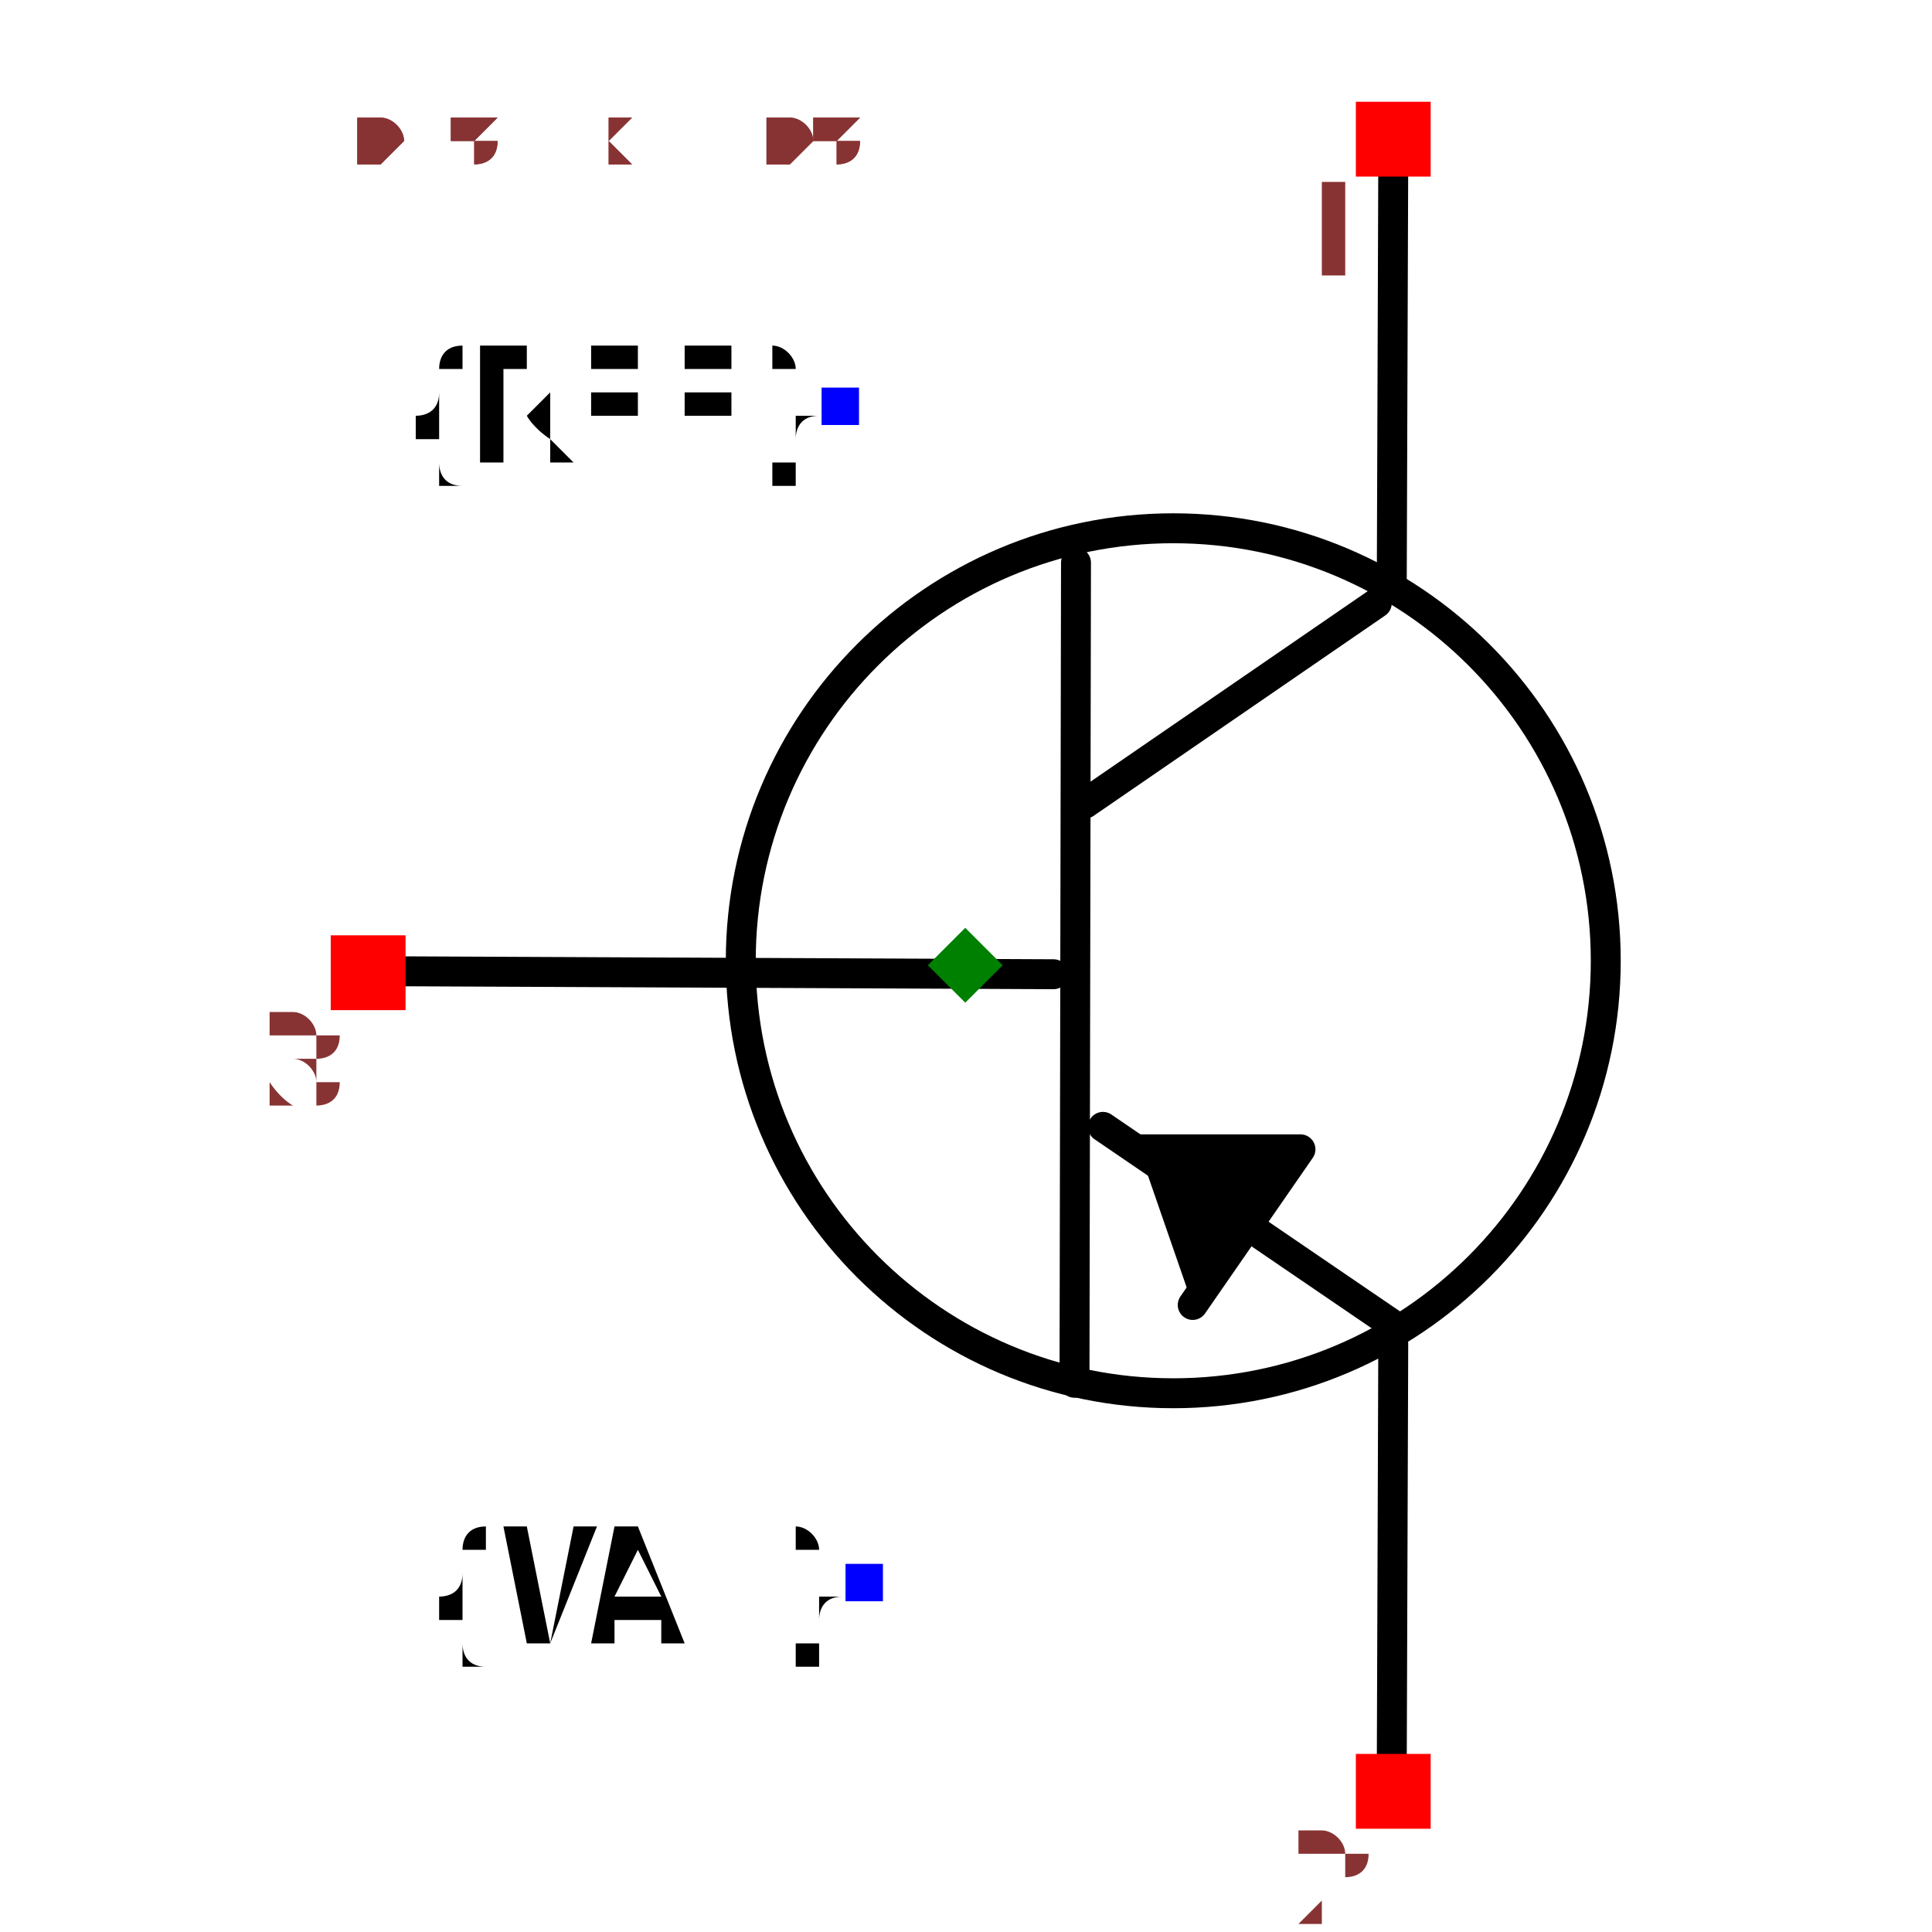
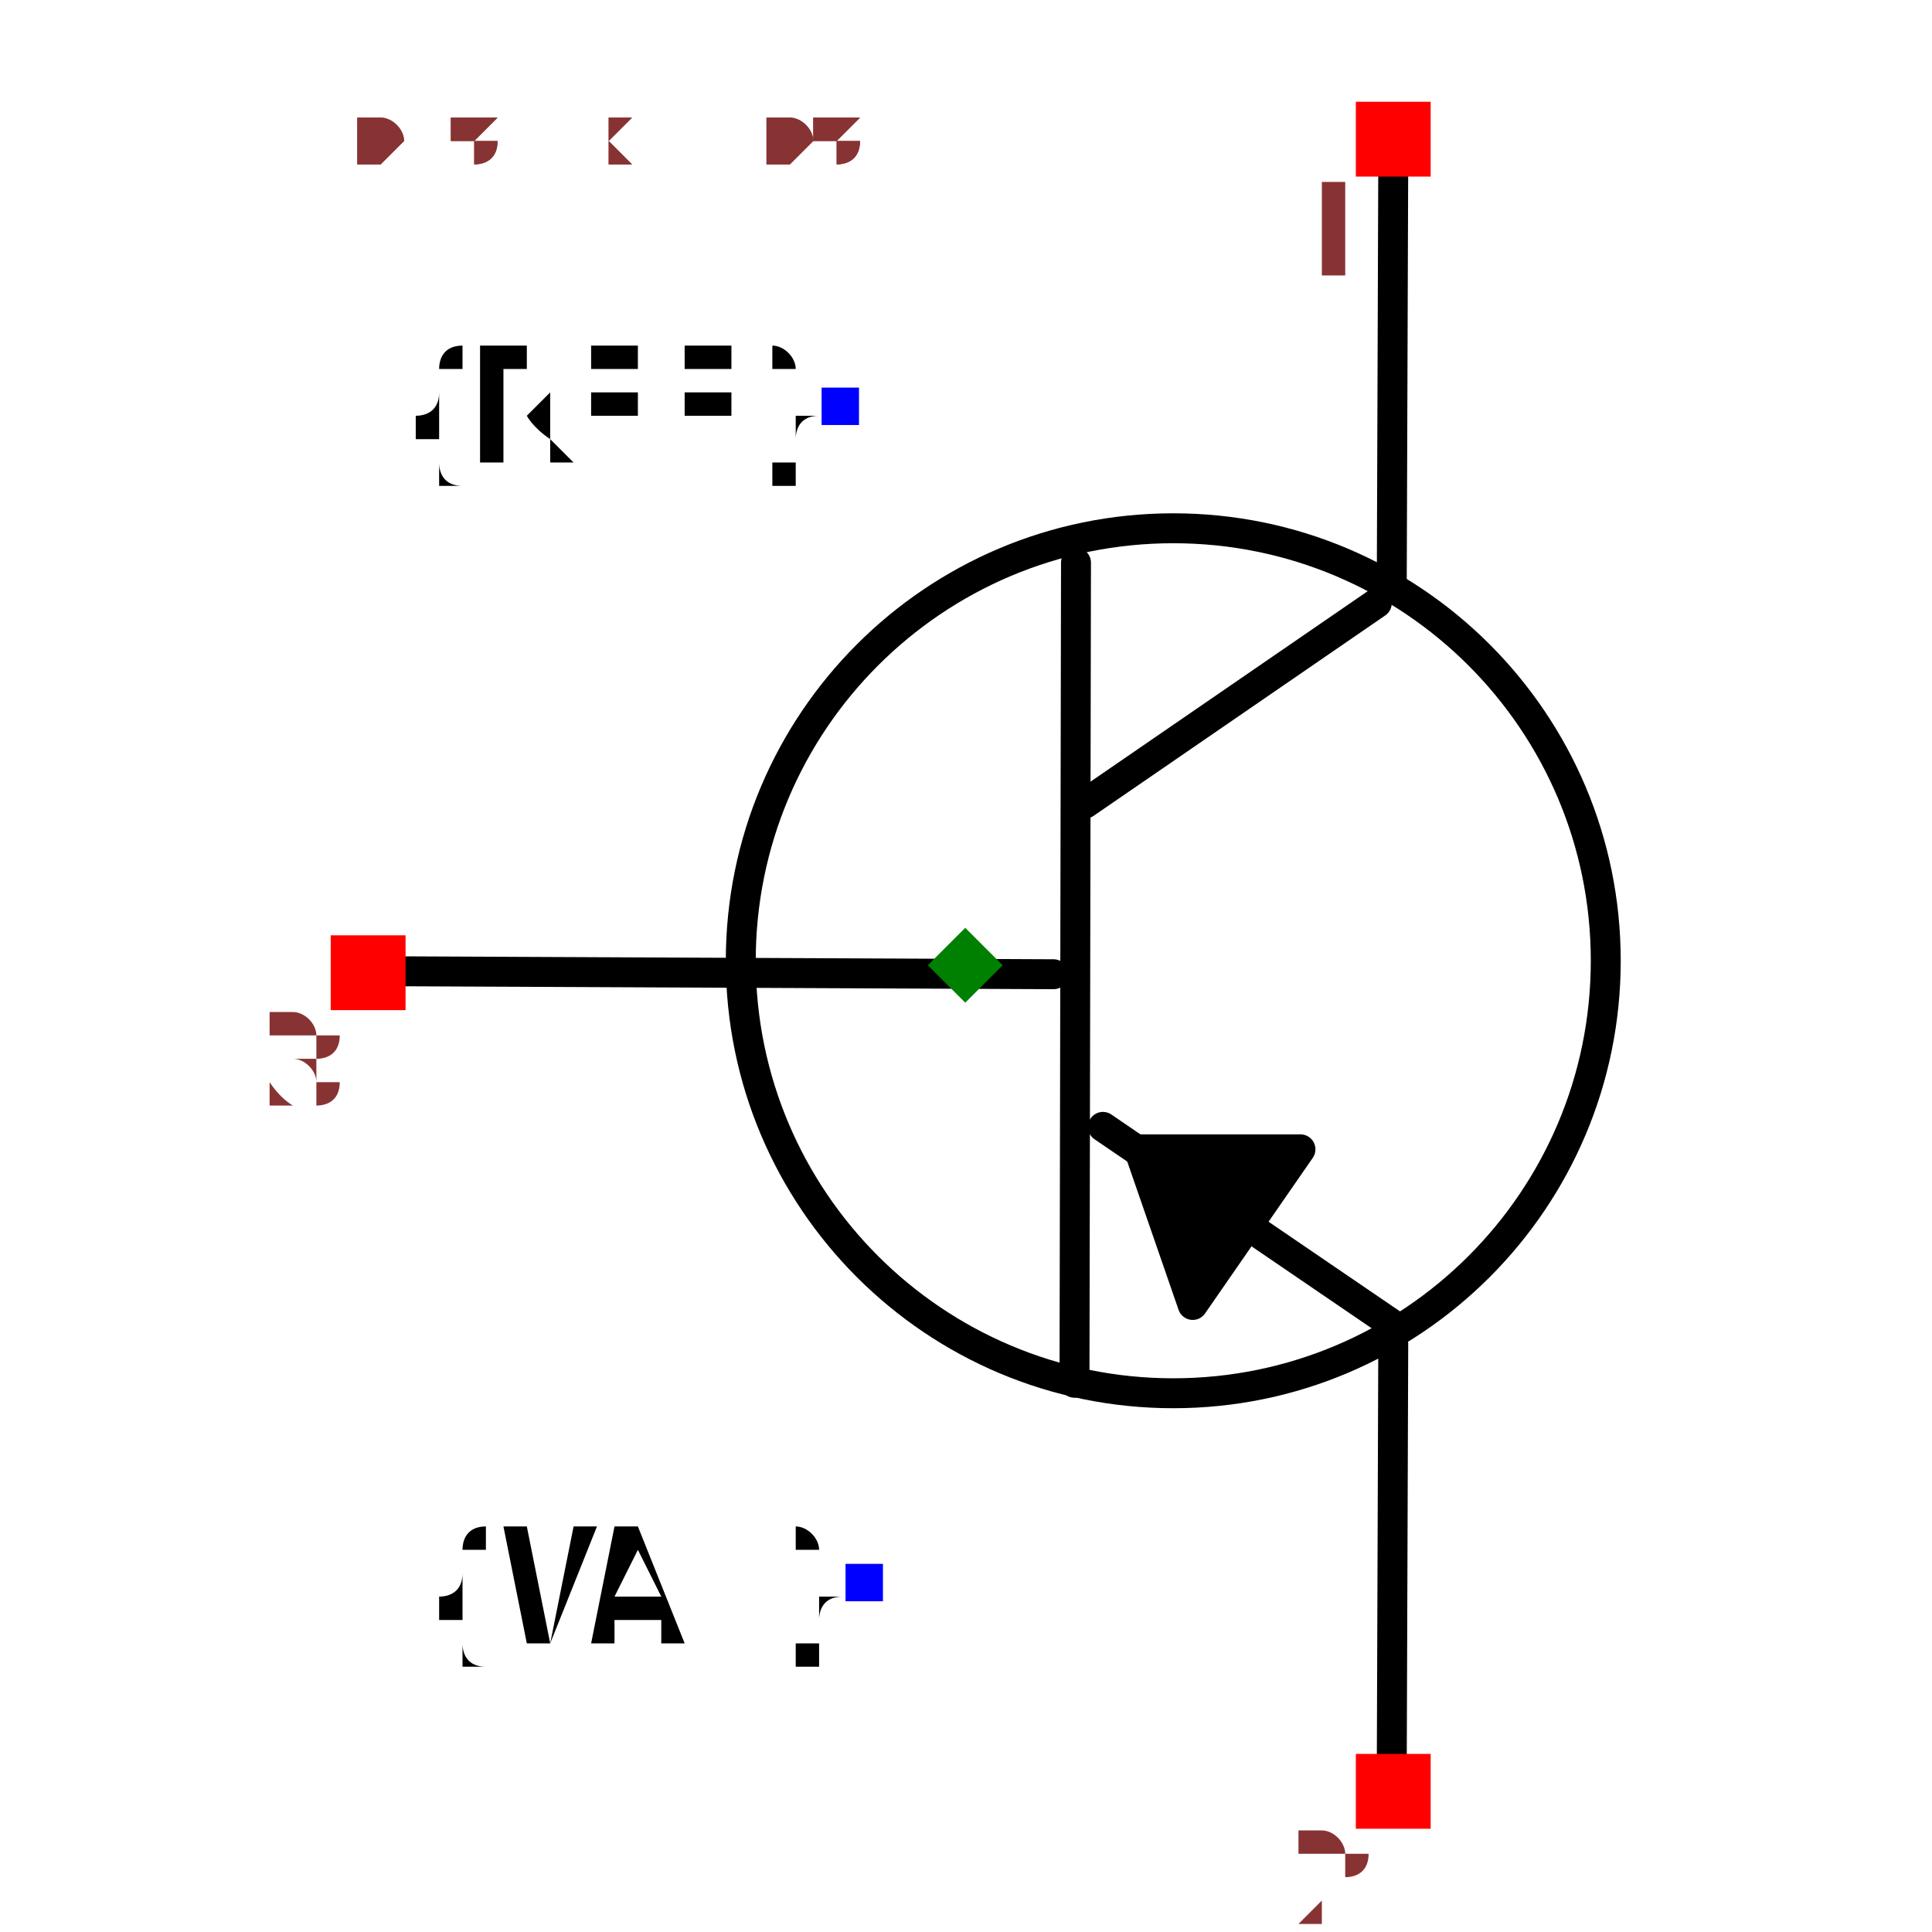
<svg xmlns="http://www.w3.org/2000/svg" width="150" height="150" viewBox="-0.487 -0.645 0.975 1.291">
  <path d="M-0.385,0.004 L0.059,0.006" fill="none" stroke="black" stroke-width="0.02" stroke-linecap="round" stroke-linejoin="round" />
  <path d="M0.074,-0.269 L0.073,0.279" fill="none" stroke="black" stroke-width="0.02" stroke-linecap="round" stroke-linejoin="round" />
  <path d="M0.275,-0.242 L0.08,-0.108" fill="none" stroke="black" stroke-width="0.02" stroke-linecap="round" stroke-linejoin="round" />
  <path d="M0.287,0.241 L0.092,0.108" fill="none" stroke="black" stroke-width="0.02" stroke-linecap="round" stroke-linejoin="round" />
  <path d="M0.285,-0.253 L0.286,-0.538" fill="none" stroke="black" stroke-width="0.02" stroke-linecap="round" stroke-linejoin="round" />
  <path d="M0.285,0.538 L0.286,0.253" fill="none" stroke="black" stroke-width="0.02" stroke-linecap="round" stroke-linejoin="round" />
-   <path d="M0.152,0.227 L0.224,0.123 L0.116,0.123" fill="black" stroke="black" stroke-width="0.02" stroke-linecap="round" stroke-linejoin="round" />
+   <path d="M0.152,0.227 L0.224,0.123 L0.116,0.123 L0.152,0.227" fill="black" stroke="black" stroke-width="0.02" stroke-linecap="round" stroke-linejoin="round" />
  <text x="-0.084" y="-0.373" dx="0" dy="0.038" text-anchor="end" style="font: 0.1px monospace; fill: black">{REF}</text>
  <rect x="-0.096" y="-0.386" width="0.025" height="0.025" fill="blue" />
  <text x="-0.068" y="0.413" dx="0" dy="0.038" text-anchor="end" style="font: 0.1px monospace; fill: black">{VAL}</text>
  <rect x="-0.08" y="0.4" width="0.025" height="0.025" fill="blue" />
  <circle cx="0.139" cy="-0.003" r="0.289" fill="none" stroke="black" stroke-width="0.02" />
  <rect x="0.261" y="-0.577" width="0.05" height="0.05" fill="red" />
  <text x="0.246" y="-0.462" text-anchor="middle" style="font: 0.08px monospace; fill: #833;">1</text>
  <rect x="0.261" y="0.527" width="0.05" height="0.05" fill="red" />
  <text x="0.246" y="0.642" text-anchor="middle" style="font: 0.08px monospace; fill: #833;">2</text>
  <rect x="-0.424" y="-0.02" width="0.05" height="0.05" fill="red" />
  <text x="-0.439" y="0.095" text-anchor="middle" style="font: 0.08px monospace; fill: #833;">3</text>
  <path d="M 1.3877787807814457e-16 -0.025 L 0.025 -1.1102230246251565e-16 L 1.3877787807814457e-16 0.025 L -0.025 -1.1102230246251565e-16 Z" fill="green" />
  <text x="-0.406" y="-0.538" style="font: 0.05px monospace; fill: #833;">0.81 x 1.08</text>
  <text x="-0.406" y="-0.538" style="font: 0.05px monospace; fill: #833;">0.81 x 1.08</text>
</svg>
